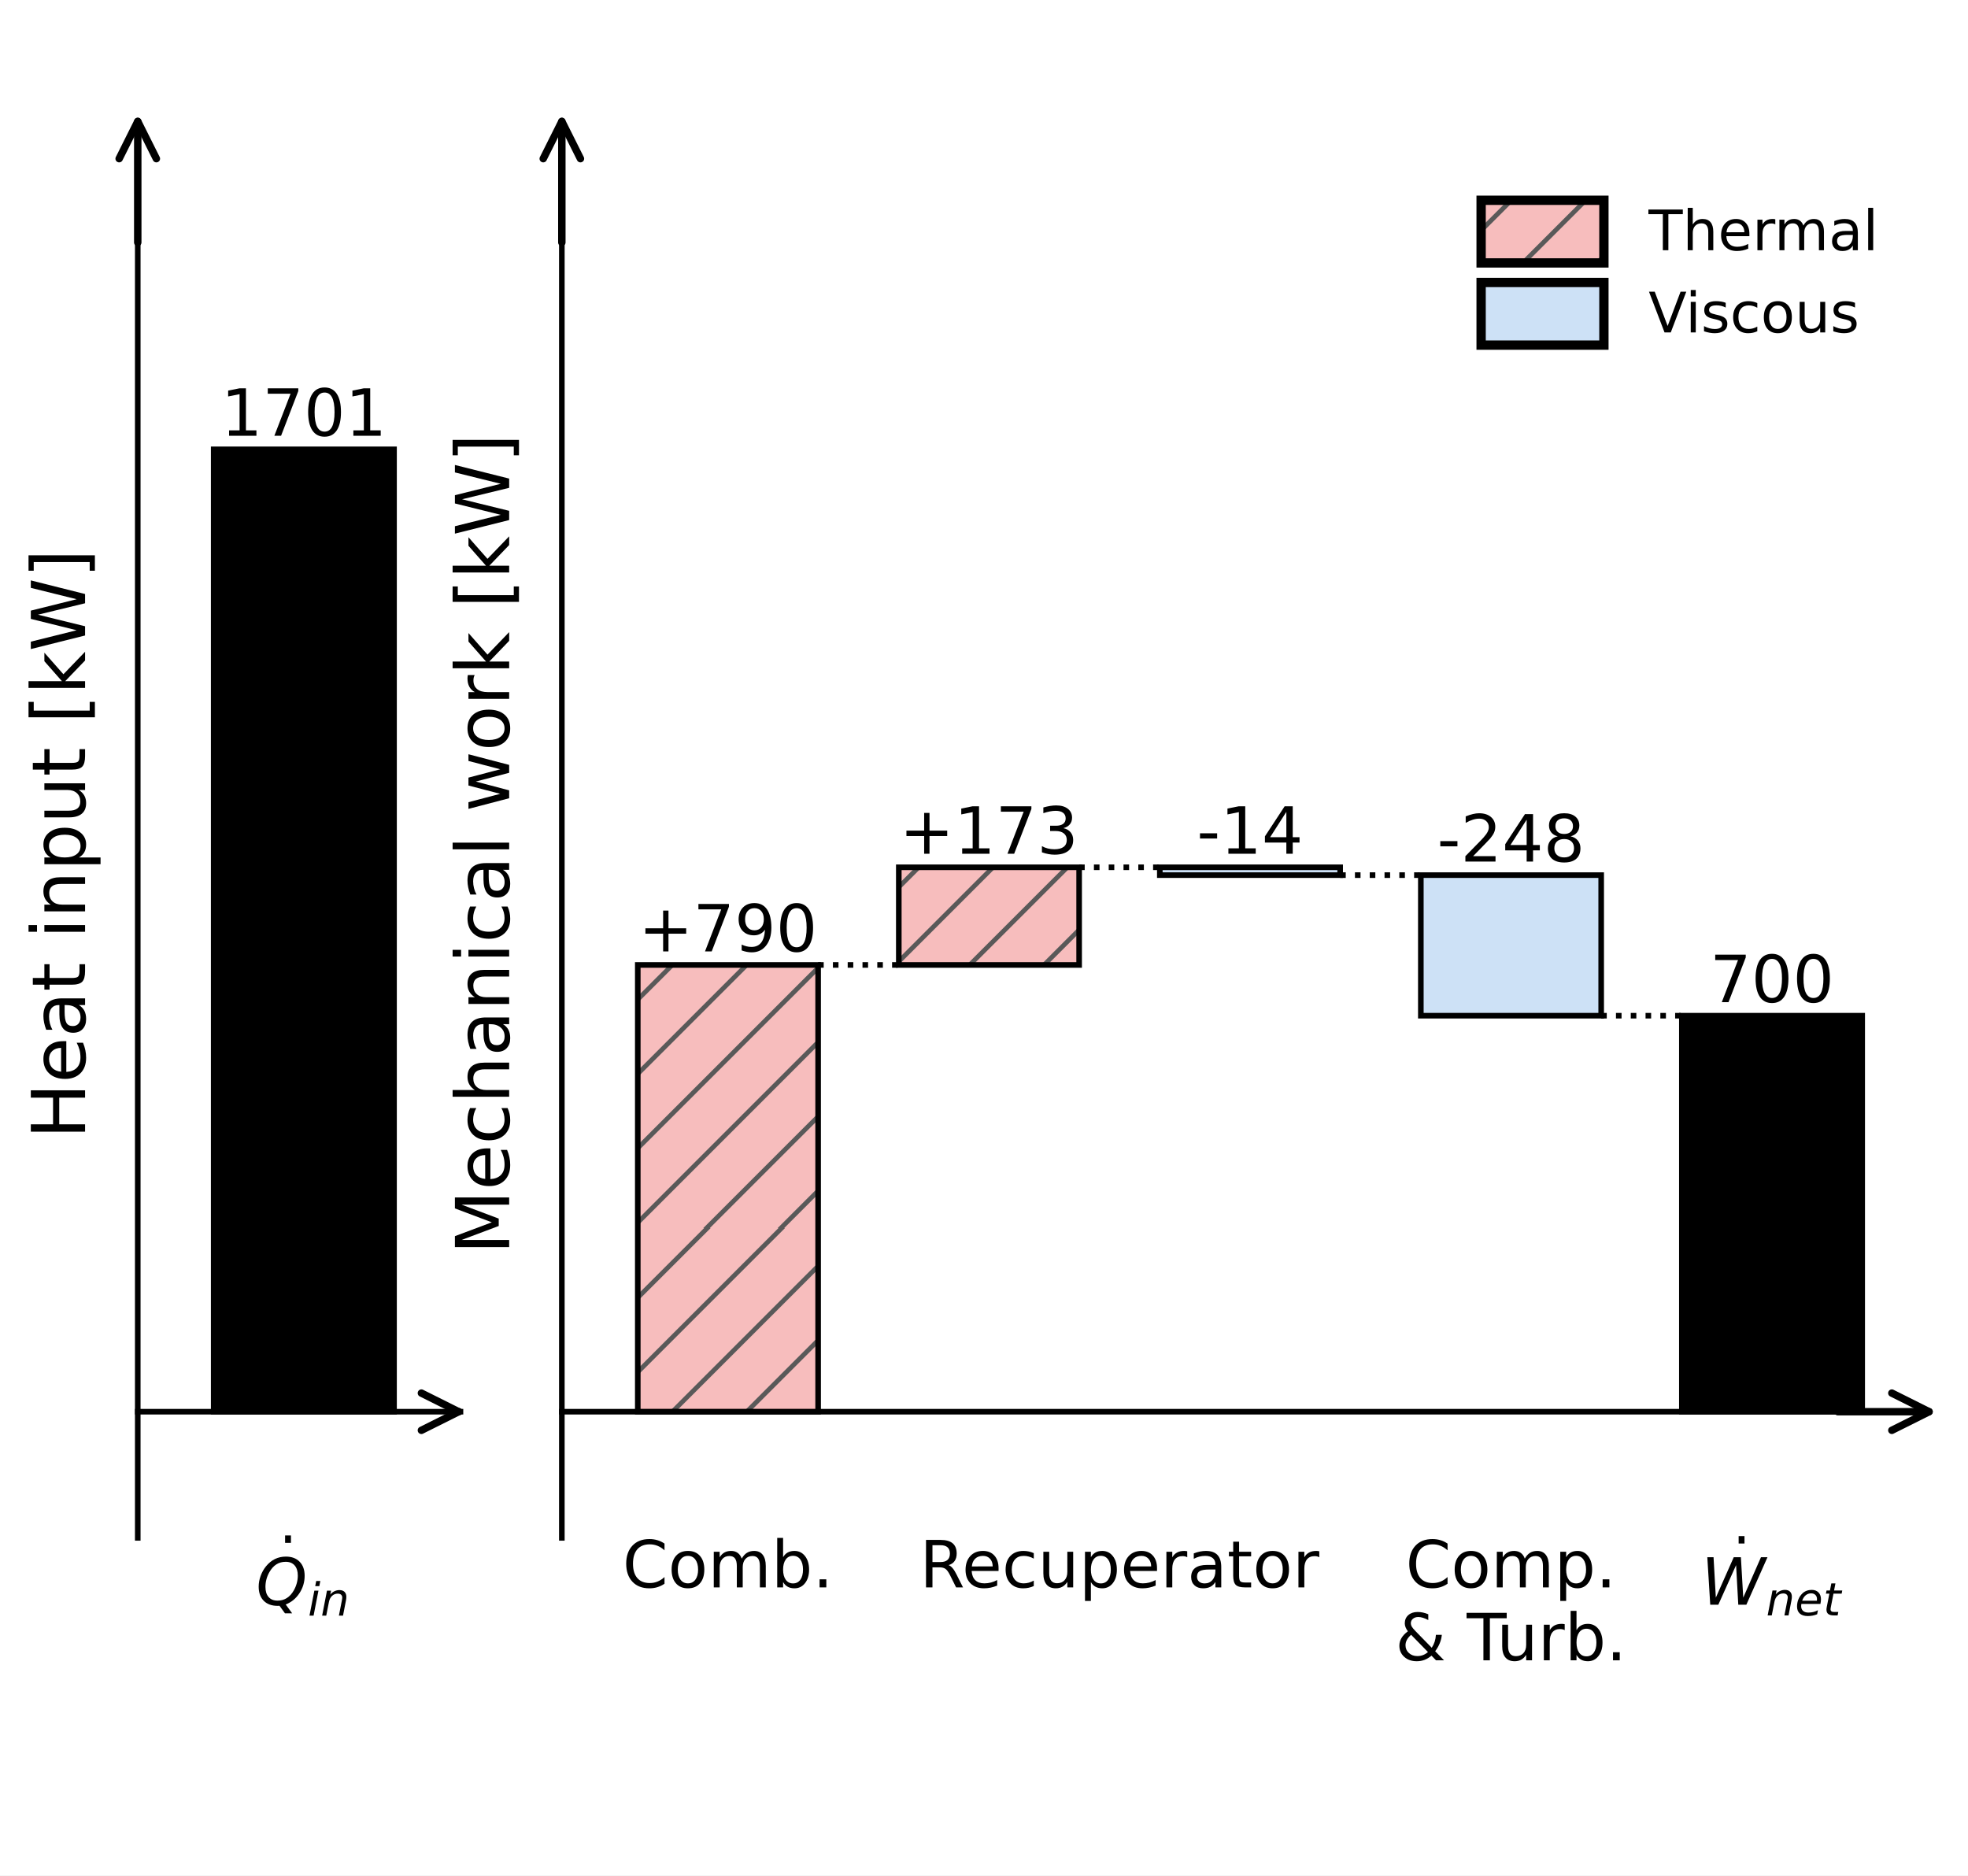
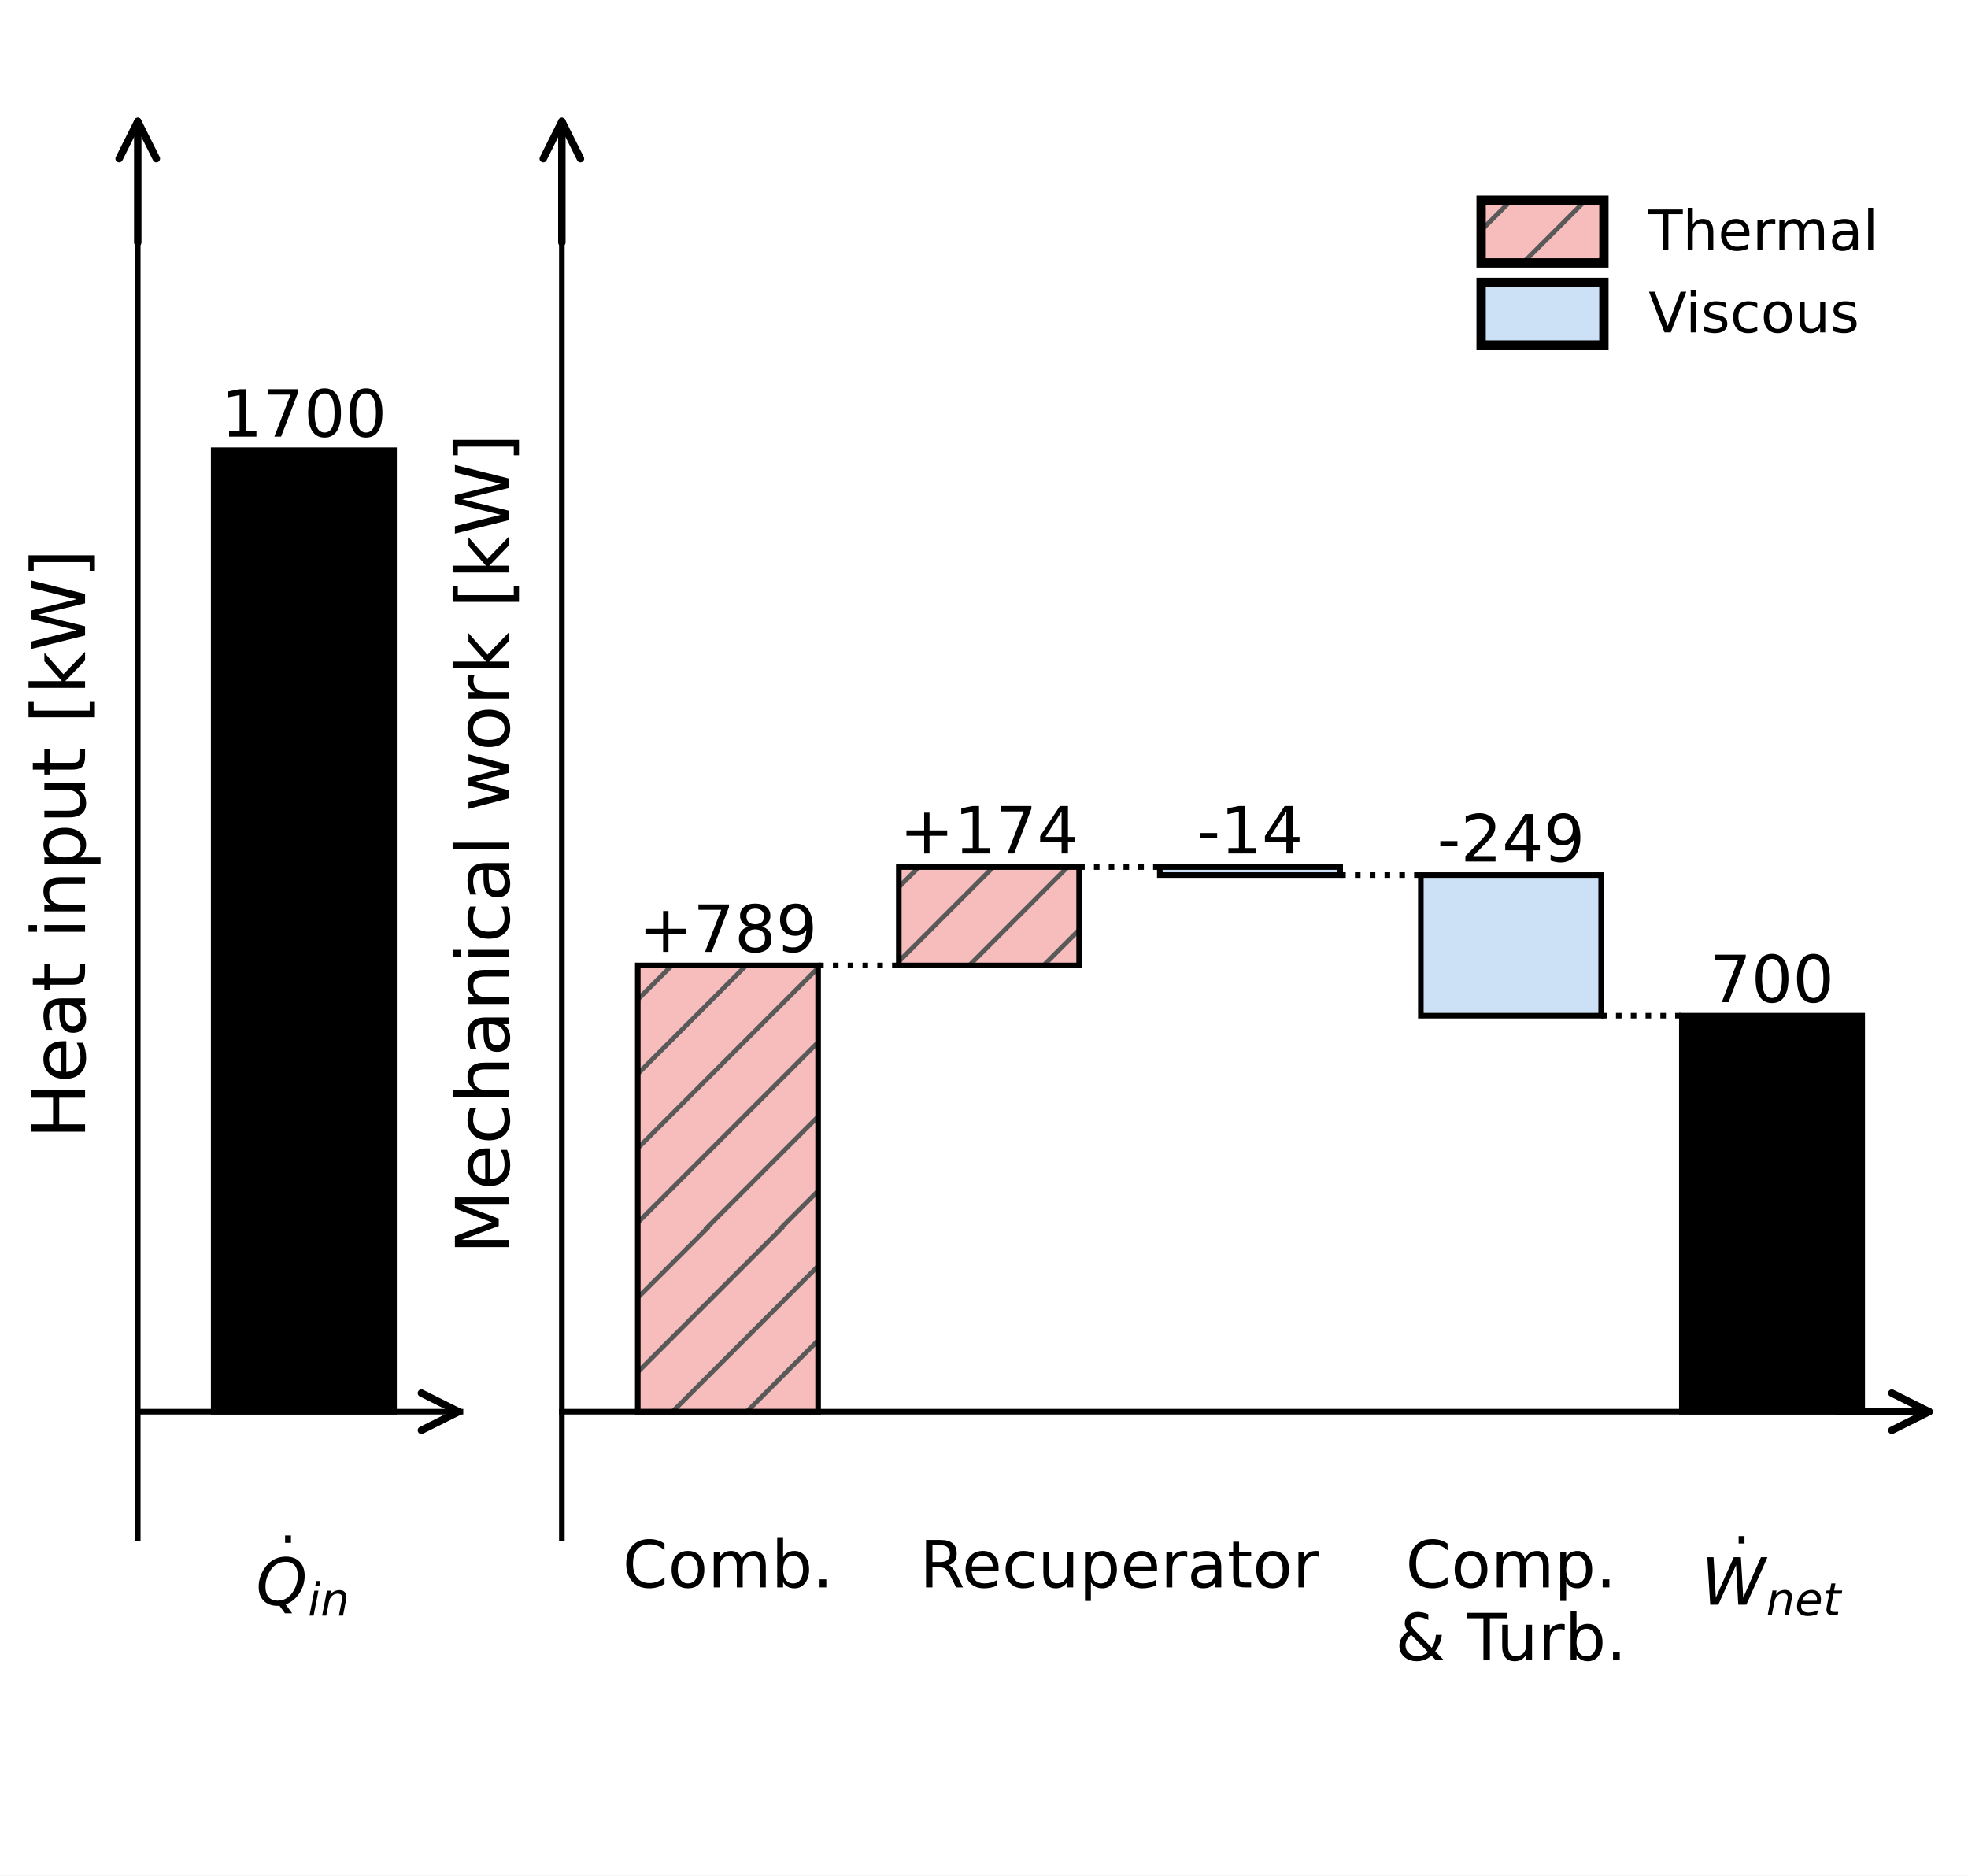
<svg xmlns="http://www.w3.org/2000/svg" xmlns:xlink="http://www.w3.org/1999/xlink" width="211.56pt" height="201.6pt" viewBox="0 0 211.56 201.6" version="1.1">
  <defs>
    <style type="text/css">*{stroke-linejoin: round; stroke-linecap: butt}</style>
  </defs>
  <g id="figure_1">
    <g id="patch_1">
      <path d="M 0 201.6  L 211.56 201.6  L 211.56 0  L 0 0  z " style="fill: #ffffff" />
    </g>
    <g id="axes_1">
      <g id="patch_2">
        <path d="M 14.809 165.312  L 49.501 165.312  L 49.501 16.128  L 14.809 16.128  z " style="fill: #ffffff" />
      </g>
      <g id="matplotlib.axis_1" />
      <g id="matplotlib.axis_2">
        <g id="text_1">
          <g transform="translate(9.14545 122.4325) rotate(-90) scale(0.08 -0.08)">
            <defs>
              <path id="DejaVuSans-48" d="M 628 4666  L 1259 4666  L 1259 2753  L 3553 2753  L 3553 4666  L 4184 4666  L 4184 0  L 3553 0  L 3553 2222  L 1259 2222  L 1259 0  L 628 0  L 628 4666  z " transform="scale(0.015625)" />
              <path id="DejaVuSans-65" d="M 3597 1894  L 3597 1613  L 953 1613  Q 991 1019 1311 708  Q 1631 397 2203 397  Q 2534 397 2845 478  Q 3156 559 3463 722  L 3463 178  Q 3153 47 2828 -22  Q 2503 -91 2169 -91  Q 1331 -91 842 396  Q 353 884 353 1716  Q 353 2575 817 3079  Q 1281 3584 2069 3584  Q 2775 3584 3186 3129  Q 3597 2675 3597 1894  z M 3022 2063  Q 3016 2534 2758 2815  Q 2500 3097 2075 3097  Q 1594 3097 1305 2825  Q 1016 2553 972 2059  L 3022 2063  z " transform="scale(0.015625)" />
              <path id="DejaVuSans-61" d="M 2194 1759  Q 1497 1759 1228 1600  Q 959 1441 959 1056  Q 959 750 1161 570  Q 1363 391 1709 391  Q 2188 391 2477 730  Q 2766 1069 2766 1631  L 2766 1759  L 2194 1759  z M 3341 1997  L 3341 0  L 2766 0  L 2766 531  Q 2569 213 2275 61  Q 1981 -91 1556 -91  Q 1019 -91 701 211  Q 384 513 384 1019  Q 384 1609 779 1909  Q 1175 2209 1959 2209  L 2766 2209  L 2766 2266  Q 2766 2663 2505 2880  Q 2244 3097 1772 3097  Q 1472 3097 1187 3025  Q 903 2953 641 2809  L 641 3341  Q 956 3463 1253 3523  Q 1550 3584 1831 3584  Q 2591 3584 2966 3190  Q 3341 2797 3341 1997  z " transform="scale(0.015625)" />
              <path id="DejaVuSans-74" d="M 1172 4494  L 1172 3500  L 2356 3500  L 2356 3053  L 1172 3053  L 1172 1153  Q 1172 725 1289 603  Q 1406 481 1766 481  L 2356 481  L 2356 0  L 1766 0  Q 1100 0 847 248  Q 594 497 594 1153  L 594 3053  L 172 3053  L 172 3500  L 594 3500  L 594 4494  L 1172 4494  z " transform="scale(0.015625)" />
              <path id="DejaVuSans-20" transform="scale(0.015625)" />
              <path id="DejaVuSans-69" d="M 603 3500  L 1178 3500  L 1178 0  L 603 0  L 603 3500  z M 603 4863  L 1178 4863  L 1178 4134  L 603 4134  L 603 4863  z " transform="scale(0.015625)" />
              <path id="DejaVuSans-6e" d="M 3513 2113  L 3513 0  L 2938 0  L 2938 2094  Q 2938 2591 2744 2837  Q 2550 3084 2163 3084  Q 1697 3084 1428 2787  Q 1159 2491 1159 1978  L 1159 0  L 581 0  L 581 3500  L 1159 3500  L 1159 2956  Q 1366 3272 1645 3428  Q 1925 3584 2291 3584  Q 2894 3584 3203 3211  Q 3513 2838 3513 2113  z " transform="scale(0.015625)" />
              <path id="DejaVuSans-70" d="M 1159 525  L 1159 -1331  L 581 -1331  L 581 3500  L 1159 3500  L 1159 2969  Q 1341 3281 1617 3432  Q 1894 3584 2278 3584  Q 2916 3584 3314 3078  Q 3713 2572 3713 1747  Q 3713 922 3314 415  Q 2916 -91 2278 -91  Q 1894 -91 1617 61  Q 1341 213 1159 525  z M 3116 1747  Q 3116 2381 2855 2742  Q 2594 3103 2138 3103  Q 1681 3103 1420 2742  Q 1159 2381 1159 1747  Q 1159 1113 1420 752  Q 1681 391 2138 391  Q 2594 391 2855 752  Q 3116 1113 3116 1747  z " transform="scale(0.015625)" />
              <path id="DejaVuSans-75" d="M 544 1381  L 544 3500  L 1119 3500  L 1119 1403  Q 1119 906 1312 657  Q 1506 409 1894 409  Q 2359 409 2629 706  Q 2900 1003 2900 1516  L 2900 3500  L 3475 3500  L 3475 0  L 2900 0  L 2900 538  Q 2691 219 2414 64  Q 2138 -91 1772 -91  Q 1169 -91 856 284  Q 544 659 544 1381  z M 1991 3584  L 1991 3584  z " transform="scale(0.015625)" />
              <path id="DejaVuSans-5b" d="M 550 4863  L 1875 4863  L 1875 4416  L 1125 4416  L 1125 -397  L 1875 -397  L 1875 -844  L 550 -844  L 550 4863  z " transform="scale(0.015625)" />
              <path id="DejaVuSans-6b" d="M 581 4863  L 1159 4863  L 1159 1991  L 2875 3500  L 3609 3500  L 1753 1863  L 3688 0  L 2938 0  L 1159 1709  L 1159 0  L 581 0  L 581 4863  z " transform="scale(0.015625)" />
              <path id="DejaVuSans-57" d="M 213 4666  L 850 4666  L 1831 722  L 2809 4666  L 3519 4666  L 4500 722  L 5478 4666  L 6119 4666  L 4947 0  L 4153 0  L 3169 4050  L 2175 0  L 1381 0  L 213 4666  z " transform="scale(0.015625)" />
              <path id="DejaVuSans-5d" d="M 1947 4863  L 1947 -844  L 622 -844  L 622 -397  L 1369 -397  L 1369 4416  L 622 4416  L 622 4863  L 1947 4863  z " transform="scale(0.015625)" />
            </defs>
            <use xlink:href="#DejaVuSans-48" />
            <use xlink:href="#DejaVuSans-65" transform="translate(75.19531 0)" />
            <use xlink:href="#DejaVuSans-61" transform="translate(136.7188 0)" />
            <use xlink:href="#DejaVuSans-74" transform="translate(197.998 0)" />
            <use xlink:href="#DejaVuSans-20" transform="translate(237.207 0)" />
            <use xlink:href="#DejaVuSans-69" transform="translate(268.9941 0)" />
            <use xlink:href="#DejaVuSans-6e" transform="translate(296.7773 0)" />
            <use xlink:href="#DejaVuSans-70" transform="translate(360.1562 0)" />
            <use xlink:href="#DejaVuSans-75" transform="translate(423.6328 0)" />
            <use xlink:href="#DejaVuSans-74" transform="translate(487.0117 0)" />
            <use xlink:href="#DejaVuSans-20" transform="translate(526.2207 0)" />
            <use xlink:href="#DejaVuSans-5b" transform="translate(558.0078 0)" />
            <use xlink:href="#DejaVuSans-6b" transform="translate(597.0215 0)" />
            <use xlink:href="#DejaVuSans-57" transform="translate(654.9316 0)" />
            <use xlink:href="#DejaVuSans-5d" transform="translate(753.8086 0)" />
          </g>
        </g>
      </g>
      <g id="patch_3">
        <path d="M 14.809 165.312  L 14.809 16.128  " style="fill: none; stroke: #000000; stroke-width: 0.6; stroke-linejoin: miter; stroke-linecap: square" />
      </g>
      <g id="patch_4">
        <path d="M 14.809 151.75  L 49.501 151.75  " style="fill: none; stroke: #000000; stroke-width: 0.6; stroke-linejoin: miter; stroke-linecap: square" />
      </g>
      <g id="patch_5">
-         <path d="M 22.972 151.75  L 42.359 151.75  L 42.359 48.301  L 22.972 48.301  z " clip-path="url(#p9ee8ecb51a)" style="stroke: #000000; stroke-width: 0.6; stroke-linejoin: miter" />
+         <path d="M 22.972 151.75  L 42.359 151.75  L 42.359 48.396  L 22.972 48.396  z " clip-path="url(#p054b99bcfb)" style="stroke: #000000; stroke-width: 0.6; stroke-linejoin: miter" />
      </g>
      <g id="patch_6">
        <path d="M 14.809 26.065  Q 14.809 19.113 14.809 13.055  " style="fill: none; stroke: #000000; stroke-width: 0.8; stroke-linecap: round" />
        <path d="M 12.809 17.055  L 14.809 13.055  L 16.809 17.055  " style="fill: none; stroke: #000000; stroke-width: 0.8; stroke-linecap: round" />
      </g>
      <g id="patch_7">
        <path d="M 48.728 151.75  Q 49.461 151.75 49.301 151.75  " style="fill: none; stroke: #000000; stroke-width: 0.8; stroke-linecap: round" />
        <path d="M 45.301 149.75  L 49.301 151.75  L 45.301 153.75  " style="fill: none; stroke: #000000; stroke-width: 0.8; stroke-linecap: round" />
      </g>
      <g id="text_2">
-         <g transform="translate(23.75782 46.84466) scale(0.07 -0.07)">
+         <g transform="translate(23.75782 46.93986) scale(0.07 -0.07)">
          <defs>
            <path id="DejaVuSans-31" d="M 794 531  L 1825 531  L 1825 4091  L 703 3866  L 703 4441  L 1819 4666  L 2450 4666  L 2450 531  L 3481 531  L 3481 0  L 794 0  L 794 531  z " transform="scale(0.015625)" />
            <path id="DejaVuSans-37" d="M 525 4666  L 3525 4666  L 3525 4397  L 1831 0  L 1172 0  L 2766 4134  L 525 4134  L 525 4666  z " transform="scale(0.015625)" />
            <path id="DejaVuSans-30" d="M 2034 4250  Q 1547 4250 1301 3770  Q 1056 3291 1056 2328  Q 1056 1369 1301 889  Q 1547 409 2034 409  Q 2525 409 2770 889  Q 3016 1369 3016 2328  Q 3016 3291 2770 3770  Q 2525 4250 2034 4250  z M 2034 4750  Q 2819 4750 3233 4129  Q 3647 3509 3647 2328  Q 3647 1150 3233 529  Q 2819 -91 2034 -91  Q 1250 -91 836 529  Q 422 1150 422 2328  Q 422 3509 836 4129  Q 1250 4750 2034 4750  z " transform="scale(0.015625)" />
          </defs>
          <use xlink:href="#DejaVuSans-31" />
          <use xlink:href="#DejaVuSans-37" transform="translate(63.62305 0)" />
          <use xlink:href="#DejaVuSans-30" transform="translate(127.2461 0)" />
-           <use xlink:href="#DejaVuSans-31" transform="translate(190.8691 0)" />
+           <use xlink:href="#DejaVuSans-30" transform="translate(190.8691 0)" />
        </g>
      </g>
      <g id="text_3">
        <g transform="translate(27.52032 172.5406) scale(0.07 -0.07)">
          <defs>
            <path id="DejaVuSans-307" d="M -1894 4863  L -1319 4863  L -1319 4134  L -1894 4134  L -1894 4863  z M -1600 3584  L -1600 3584  z " transform="scale(0.015625)" />
            <path id="DejaVuSans-Oblique-51" d="M 2309 -84  Q 2275 -88 2237 -89  Q 2200 -91 2125 -91  Q 1250 -91 756 411  Q 263 913 263 1797  Q 263 2319 452 2844  Q 641 3369 978 3788  Q 1369 4269 1858 4509  Q 2347 4750 2938 4750  Q 3794 4750 4287 4245  Q 4781 3741 4781 2869  Q 4781 1928 4265 1147  Q 3750 366 2919 44  L 3553 -825  L 2847 -825  L 2309 -84  z M 2919 4238  Q 2400 4238 2003 3986  Q 1606 3734 1313 3219  Q 1125 2891 1026 2522  Q 928 2153 928 1778  Q 928 1128 1239 775  Q 1550 422 2119 422  Q 2631 422 3032 676  Q 3434 931 3719 1434  Q 3909 1772 4009 2142  Q 4109 2513 4109 2881  Q 4109 3528 3796 3883  Q 3484 4238 2919 4238  z " transform="scale(0.015625)" />
            <path id="DejaVuSans-Oblique-69" d="M 1172 4863  L 1747 4863  L 1606 4134  L 1031 4134  L 1172 4863  z M 909 3500  L 1484 3500  L 800 0  L 225 0  L 909 3500  z " transform="scale(0.015625)" />
            <path id="DejaVuSans-Oblique-6e" d="M 3566 2113  L 3156 0  L 2578 0  L 2988 2091  Q 3016 2238 3031 2350  Q 3047 2463 3047 2528  Q 3047 2791 2881 2937  Q 2716 3084 2419 3084  Q 1956 3084 1622 2776  Q 1288 2469 1184 1941  L 800 0  L 225 0  L 903 3500  L 1478 3500  L 1363 2950  Q 1603 3253 1940 3418  Q 2278 3584 2650 3584  Q 3113 3584 3367 3334  Q 3622 3084 3622 2631  Q 3622 2519 3608 2391  Q 3594 2263 3566 2113  z " transform="scale(0.015625)" />
          </defs>
          <use xlink:href="#DejaVuSans-307" transform="translate(74.27148 31.01562)" />
          <use xlink:href="#DejaVuSans-Oblique-51" transform="translate(0 0.296875)" />
          <use xlink:href="#DejaVuSans-Oblique-69" transform="translate(79.66797 -16.10938) scale(0.7)" />
          <use xlink:href="#DejaVuSans-Oblique-6e" transform="translate(99.11621 -16.10938) scale(0.7)" />
        </g>
      </g>
    </g>
    <g id="axes_2">
      <g id="patch_8">
        <path d="M 60.398 165.312  L 207.329 165.312  L 207.329 16.128  L 60.398 16.128  z " style="fill: #ffffff" />
      </g>
      <g id="matplotlib.axis_3" />
      <g id="matplotlib.axis_4">
        <g id="text_4">
          <g transform="translate(54.73468 134.8406) rotate(-90) scale(0.08 -0.08)">
            <defs>
              <path id="DejaVuSans-4d" d="M 628 4666  L 1569 4666  L 2759 1491  L 3956 4666  L 4897 4666  L 4897 0  L 4281 0  L 4281 4097  L 3078 897  L 2444 897  L 1241 4097  L 1241 0  L 628 0  L 628 4666  z " transform="scale(0.015625)" />
              <path id="DejaVuSans-63" d="M 3122 3366  L 3122 2828  Q 2878 2963 2633 3030  Q 2388 3097 2138 3097  Q 1578 3097 1268 2742  Q 959 2388 959 1747  Q 959 1106 1268 751  Q 1578 397 2138 397  Q 2388 397 2633 464  Q 2878 531 3122 666  L 3122 134  Q 2881 22 2623 -34  Q 2366 -91 2075 -91  Q 1284 -91 818 406  Q 353 903 353 1747  Q 353 2603 823 3093  Q 1294 3584 2113 3584  Q 2378 3584 2631 3529  Q 2884 3475 3122 3366  z " transform="scale(0.015625)" />
              <path id="DejaVuSans-68" d="M 3513 2113  L 3513 0  L 2938 0  L 2938 2094  Q 2938 2591 2744 2837  Q 2550 3084 2163 3084  Q 1697 3084 1428 2787  Q 1159 2491 1159 1978  L 1159 0  L 581 0  L 581 4863  L 1159 4863  L 1159 2956  Q 1366 3272 1645 3428  Q 1925 3584 2291 3584  Q 2894 3584 3203 3211  Q 3513 2838 3513 2113  z " transform="scale(0.015625)" />
              <path id="DejaVuSans-6c" d="M 603 4863  L 1178 4863  L 1178 0  L 603 0  L 603 4863  z " transform="scale(0.015625)" />
              <path id="DejaVuSans-77" d="M 269 3500  L 844 3500  L 1563 769  L 2278 3500  L 2956 3500  L 3675 769  L 4391 3500  L 4966 3500  L 4050 0  L 3372 0  L 2619 2869  L 1863 0  L 1184 0  L 269 3500  z " transform="scale(0.015625)" />
              <path id="DejaVuSans-6f" d="M 1959 3097  Q 1497 3097 1228 2736  Q 959 2375 959 1747  Q 959 1119 1226 758  Q 1494 397 1959 397  Q 2419 397 2687 759  Q 2956 1122 2956 1747  Q 2956 2369 2687 2733  Q 2419 3097 1959 3097  z M 1959 3584  Q 2709 3584 3137 3096  Q 3566 2609 3566 1747  Q 3566 888 3137 398  Q 2709 -91 1959 -91  Q 1206 -91 779 398  Q 353 888 353 1747  Q 353 2609 779 3096  Q 1206 3584 1959 3584  z " transform="scale(0.015625)" />
              <path id="DejaVuSans-72" d="M 2631 2963  Q 2534 3019 2420 3045  Q 2306 3072 2169 3072  Q 1681 3072 1420 2755  Q 1159 2438 1159 1844  L 1159 0  L 581 0  L 581 3500  L 1159 3500  L 1159 2956  Q 1341 3275 1631 3429  Q 1922 3584 2338 3584  Q 2397 3584 2469 3576  Q 2541 3569 2628 3553  L 2631 2963  z " transform="scale(0.015625)" />
            </defs>
            <use xlink:href="#DejaVuSans-4d" />
            <use xlink:href="#DejaVuSans-65" transform="translate(86.2793 0)" />
            <use xlink:href="#DejaVuSans-63" transform="translate(147.8027 0)" />
            <use xlink:href="#DejaVuSans-68" transform="translate(202.7832 0)" />
            <use xlink:href="#DejaVuSans-61" transform="translate(266.1621 0)" />
            <use xlink:href="#DejaVuSans-6e" transform="translate(327.4414 0)" />
            <use xlink:href="#DejaVuSans-69" transform="translate(390.8203 0)" />
            <use xlink:href="#DejaVuSans-63" transform="translate(418.6035 0)" />
            <use xlink:href="#DejaVuSans-61" transform="translate(473.584 0)" />
            <use xlink:href="#DejaVuSans-6c" transform="translate(534.8633 0)" />
            <use xlink:href="#DejaVuSans-20" transform="translate(562.6465 0)" />
            <use xlink:href="#DejaVuSans-77" transform="translate(594.4336 0)" />
            <use xlink:href="#DejaVuSans-6f" transform="translate(676.2207 0)" />
            <use xlink:href="#DejaVuSans-72" transform="translate(737.4023 0)" />
            <use xlink:href="#DejaVuSans-6b" transform="translate(778.5156 0)" />
            <use xlink:href="#DejaVuSans-20" transform="translate(836.4258 0)" />
            <use xlink:href="#DejaVuSans-5b" transform="translate(868.2129 0)" />
            <use xlink:href="#DejaVuSans-6b" transform="translate(907.2266 0)" />
            <use xlink:href="#DejaVuSans-57" transform="translate(965.1367 0)" />
            <use xlink:href="#DejaVuSans-5d" transform="translate(1064.014 0)" />
          </g>
        </g>
      </g>
      <g id="patch_9">
        <path d="M 60.398 165.312  L 60.398 16.128  " style="fill: none; stroke: #000000; stroke-width: 0.6; stroke-linejoin: miter; stroke-linecap: square" />
      </g>
      <g id="patch_10">
        <path d="M 60.398 151.75  L 207.329 151.75  " style="fill: none; stroke: #000000; stroke-width: 0.6; stroke-linejoin: miter; stroke-linecap: square" />
      </g>
      <g id="patch_11">
-         <path d="M 68.561 151.75  L 87.948 151.75  L 87.948 103.728  L 68.561 103.728  z " clip-path="url(#p895303553e)" style="fill: url(#hd76875b230); fill-opacity: 0.65; stroke: #000000; stroke-width: 0.6; stroke-linejoin: miter" />
+         <path d="M 68.561 151.75  L 87.948 151.75  L 87.948 103.777  L 68.561 103.777  z " clip-path="url(#p893a75f98d)" style="fill: url(#h10dad20fdd); fill-opacity: 0.65; stroke: #000000; stroke-width: 0.6; stroke-linejoin: miter" />
      </g>
      <g id="patch_12">
-         <path d="M 96.621 103.728  L 116.007 103.728  L 116.007 93.229  L 96.621 93.229  z " clip-path="url(#p895303553e)" style="fill: url(#hd76875b230); fill-opacity: 0.65; stroke: #000000; stroke-width: 0.6; stroke-linejoin: miter" />
+         <path d="M 96.621 103.777  L 116.007 103.777  L 116.007 93.203  L 96.621 93.203  z " clip-path="url(#p893a75f98d)" style="fill: url(#h10dad20fdd); fill-opacity: 0.65; stroke: #000000; stroke-width: 0.6; stroke-linejoin: miter" />
      </g>
      <g id="patch_13">
-         <path d="M 124.68 94.071  L 144.067 94.071  L 144.067 93.229  L 124.68 93.229  z " clip-path="url(#p895303553e)" style="fill: #b2d1f2; fill-opacity: 0.65; stroke: #000000; stroke-width: 0.6; stroke-linejoin: miter" />
+         <path d="M 124.68 94.066  L 144.067 94.066  L 144.067 93.203  L 124.68 93.203  z " clip-path="url(#p893a75f98d)" style="fill: #b2d1f2; fill-opacity: 0.65; stroke: #000000; stroke-width: 0.6; stroke-linejoin: miter" />
      </g>
      <g id="patch_14">
-         <path d="M 152.74 109.181  L 172.127 109.181  L 172.127 94.071  L 152.74 94.071  z " clip-path="url(#p895303553e)" style="fill: #b2d1f2; fill-opacity: 0.65; stroke: #000000; stroke-width: 0.6; stroke-linejoin: miter" />
+         <path d="M 152.74 109.181  L 172.127 109.181  L 172.127 94.066  L 152.74 94.066  z " clip-path="url(#p893a75f98d)" style="fill: #b2d1f2; fill-opacity: 0.65; stroke: #000000; stroke-width: 0.6; stroke-linejoin: miter" />
      </g>
      <g id="patch_15">
-         <path d="M 180.8 151.75  L 200.186 151.75  L 200.186 109.181  L 180.8 109.181  z " clip-path="url(#p895303553e)" style="stroke: #000000; stroke-width: 0.6; stroke-linejoin: miter" />
+         <path d="M 180.8 151.75  L 200.186 151.75  L 200.186 109.181  L 180.8 109.181  z " clip-path="url(#p893a75f98d)" style="stroke: #000000; stroke-width: 0.6; stroke-linejoin: miter" />
      </g>
      <g id="patch_16">
        <path d="M 60.398 26.065  Q 60.398 19.113 60.398 13.055  " style="fill: none; stroke: #000000; stroke-width: 0.8; stroke-linecap: round" />
        <path d="M 58.398 17.055  L 60.398 13.055  L 62.398 17.055  " style="fill: none; stroke: #000000; stroke-width: 0.8; stroke-linecap: round" />
      </g>
      <g id="patch_17">
        <path d="M 197.572 151.75  Q 202.92 151.75 207.374 151.75  " style="fill: none; stroke: #000000; stroke-width: 0.8; stroke-linecap: round" />
        <path d="M 203.374 149.75  L 207.374 151.75  L 203.374 153.75  " style="fill: none; stroke: #000000; stroke-width: 0.8; stroke-linecap: round" />
      </g>
      <g id="line2d_1">
-         <path d="M 87.948 103.728  L 96.621 103.728  " clip-path="url(#p895303553e)" style="fill: none; stroke-dasharray: 0.6,0.99; stroke-dashoffset: 0; stroke: #000000; stroke-width: 0.6" />
+         <path d="M 87.948 103.777  L 96.621 103.777  " clip-path="url(#p893a75f98d)" style="fill: none; stroke-dasharray: 0.6,0.99; stroke-dashoffset: 0; stroke: #000000; stroke-width: 0.6" />
      </g>
      <g id="line2d_2">
-         <path d="M 116.007 93.229  L 124.68 93.229  " clip-path="url(#p895303553e)" style="fill: none; stroke-dasharray: 0.6,0.99; stroke-dashoffset: 0; stroke: #000000; stroke-width: 0.6" />
+         <path d="M 116.007 93.203  L 124.68 93.203  " clip-path="url(#p893a75f98d)" style="fill: none; stroke-dasharray: 0.6,0.99; stroke-dashoffset: 0; stroke: #000000; stroke-width: 0.6" />
      </g>
      <g id="line2d_3">
-         <path d="M 144.067 94.071  L 152.74 94.071  " clip-path="url(#p895303553e)" style="fill: none; stroke-dasharray: 0.6,0.99; stroke-dashoffset: 0; stroke: #000000; stroke-width: 0.6" />
+         <path d="M 144.067 94.066  L 152.74 94.066  " clip-path="url(#p893a75f98d)" style="fill: none; stroke-dasharray: 0.6,0.99; stroke-dashoffset: 0; stroke: #000000; stroke-width: 0.6" />
      </g>
      <g id="line2d_4">
-         <path d="M 172.127 109.181  L 180.8 109.181  " clip-path="url(#p895303553e)" style="fill: none; stroke-dasharray: 0.6,0.99; stroke-dashoffset: 0; stroke: #000000; stroke-width: 0.6" />
+         <path d="M 172.127 109.181  L 180.8 109.181  " clip-path="url(#p893a75f98d)" style="fill: none; stroke-dasharray: 0.6,0.99; stroke-dashoffset: 0; stroke: #000000; stroke-width: 0.6" />
      </g>
      <g id="text_5">
-         <g transform="translate(68.64104 102.2715) scale(0.07 -0.07)">
+         <g transform="translate(68.64104 102.3208) scale(0.07 -0.07)">
          <defs>
            <path id="DejaVuSans-2b" d="M 2944 4013  L 2944 2272  L 4684 2272  L 4684 1741  L 2944 1741  L 2944 0  L 2419 0  L 2419 1741  L 678 1741  L 678 2272  L 2419 2272  L 2419 4013  L 2944 4013  z " transform="scale(0.015625)" />
+             <path id="DejaVuSans-38" d="M 2034 2216  Q 1584 2216 1326 1975  Q 1069 1734 1069 1313  Q 1069 891 1326 650  Q 1584 409 2034 409  Q 2484 409 2743 651  Q 3003 894 3003 1313  Q 3003 1734 2745 1975  Q 2488 2216 2034 2216  z M 1403 2484  Q 997 2584 770 2862  Q 544 3141 544 3541  Q 544 4100 942 4425  Q 1341 4750 2034 4750  Q 2731 4750 3128 4425  Q 3525 4100 3525 3541  Q 3525 3141 3298 2862  Q 3072 2584 2669 2484  Q 3125 2378 3379 2068  Q 3634 1759 3634 1313  Q 3634 634 3220 271  Q 2806 -91 2034 -91  Q 1263 -91 848 271  Q 434 634 434 1313  Q 434 1759 690 2068  Q 947 2378 1403 2484  z M 1172 3481  Q 1172 3119 1398 2916  Q 1625 2713 2034 2713  Q 2441 2713 2670 2916  Q 2900 3119 2900 3481  Q 2900 3844 2670 4047  Q 2441 4250 2034 4250  Q 1625 4250 1398 4047  Q 1172 3844 1172 3481  z " transform="scale(0.015625)" />
            <path id="DejaVuSans-39" d="M 703 97  L 703 672  Q 941 559 1184 500  Q 1428 441 1663 441  Q 2288 441 2617 861  Q 2947 1281 2994 2138  Q 2813 1869 2534 1725  Q 2256 1581 1919 1581  Q 1219 1581 811 2004  Q 403 2428 403 3163  Q 403 3881 828 4315  Q 1253 4750 1959 4750  Q 2769 4750 3195 4129  Q 3622 3509 3622 2328  Q 3622 1225 3098 567  Q 2575 -91 1691 -91  Q 1453 -91 1209 -44  Q 966 3 703 97  z M 1959 2075  Q 2384 2075 2632 2365  Q 2881 2656 2881 3163  Q 2881 3666 2632 3958  Q 2384 4250 1959 4250  Q 1534 4250 1286 3958  Q 1038 3666 1038 3163  Q 1038 2656 1286 2365  Q 1534 2075 1959 2075  z " transform="scale(0.015625)" />
          </defs>
          <use xlink:href="#DejaVuSans-2b" />
          <use xlink:href="#DejaVuSans-37" transform="translate(83.78906 0)" />
-           <use xlink:href="#DejaVuSans-39" transform="translate(147.4121 0)" />
-           <use xlink:href="#DejaVuSans-30" transform="translate(211.0352 0)" />
+           <use xlink:href="#DejaVuSans-38" transform="translate(147.4121 0)" />
+           <use xlink:href="#DejaVuSans-39" transform="translate(211.0352 0)" />
        </g>
      </g>
      <g id="text_6">
-         <g transform="translate(96.70065 91.77295) scale(0.07 -0.07)">
-           <defs>
-             <path id="DejaVuSans-33" d="M 2597 2516  Q 3050 2419 3304 2112  Q 3559 1806 3559 1356  Q 3559 666 3084 287  Q 2609 -91 1734 -91  Q 1441 -91 1130 -33  Q 819 25 488 141  L 488 750  Q 750 597 1062 519  Q 1375 441 1716 441  Q 2309 441 2620 675  Q 2931 909 2931 1356  Q 2931 1769 2642 2001  Q 2353 2234 1838 2234  L 1294 2234  L 1294 2753  L 1863 2753  Q 2328 2753 2575 2939  Q 2822 3125 2822 3475  Q 2822 3834 2567 4026  Q 2313 4219 1838 4219  Q 1578 4219 1281 4162  Q 984 4106 628 3988  L 628 4550  Q 988 4650 1302 4700  Q 1616 4750 1894 4750  Q 2613 4750 3031 4423  Q 3450 4097 3450 3541  Q 3450 3153 3228 2886  Q 3006 2619 2597 2516  z " transform="scale(0.015625)" />
+         <g transform="translate(96.70065 91.74609) scale(0.07 -0.07)">
+           <defs>
+             <path id="DejaVuSans-34" d="M 2419 4116  L 825 1625  L 2419 1625  L 2419 4116  z M 2253 4666  L 3047 4666  L 3047 1625  L 3713 1625  L 3713 1100  L 3047 1100  L 3047 0  L 2419 0  L 2419 1100  L 313 1100  L 313 1709  L 2253 4666  z " transform="scale(0.015625)" />
          </defs>
          <use xlink:href="#DejaVuSans-2b" />
          <use xlink:href="#DejaVuSans-31" transform="translate(83.78906 0)" />
          <use xlink:href="#DejaVuSans-37" transform="translate(147.4121 0)" />
-           <use xlink:href="#DejaVuSans-33" transform="translate(211.0352 0)" />
+           <use xlink:href="#DejaVuSans-34" transform="translate(211.0352 0)" />
        </g>
      </g>
      <g id="text_7">
-         <g transform="translate(128.6573 91.77295) scale(0.07 -0.07)">
+         <g transform="translate(128.6573 91.74609) scale(0.07 -0.07)">
          <defs>
            <path id="DejaVuSans-2d" d="M 313 2009  L 1997 2009  L 1997 1497  L 313 1497  L 313 2009  z " transform="scale(0.015625)" />
-             <path id="DejaVuSans-34" d="M 2419 4116  L 825 1625  L 2419 1625  L 2419 4116  z M 2253 4666  L 3047 4666  L 3047 1625  L 3713 1625  L 3713 1100  L 3047 1100  L 3047 0  L 2419 0  L 2419 1100  L 313 1100  L 313 1709  L 2253 4666  z " transform="scale(0.015625)" />
          </defs>
          <use xlink:href="#DejaVuSans-2d" />
          <use xlink:href="#DejaVuSans-31" transform="translate(36.08398 0)" />
          <use xlink:href="#DejaVuSans-34" transform="translate(99.70703 0)" />
        </g>
      </g>
      <g id="text_8">
-         <g transform="translate(154.49 92.6141) scale(0.07 -0.07)">
+         <g transform="translate(154.49 92.60906) scale(0.07 -0.07)">
          <defs>
            <path id="DejaVuSans-32" d="M 1228 531  L 3431 531  L 3431 0  L 469 0  L 469 531  Q 828 903 1448 1529  Q 2069 2156 2228 2338  Q 2531 2678 2651 2914  Q 2772 3150 2772 3378  Q 2772 3750 2511 3984  Q 2250 4219 1831 4219  Q 1534 4219 1204 4116  Q 875 4013 500 3803  L 500 4441  Q 881 4594 1212 4672  Q 1544 4750 1819 4750  Q 2544 4750 2975 4387  Q 3406 4025 3406 3419  Q 3406 3131 3298 2873  Q 3191 2616 2906 2266  Q 2828 2175 2409 1742  Q 1991 1309 1228 531  z " transform="scale(0.015625)" />
-             <path id="DejaVuSans-38" d="M 2034 2216  Q 1584 2216 1326 1975  Q 1069 1734 1069 1313  Q 1069 891 1326 650  Q 1584 409 2034 409  Q 2484 409 2743 651  Q 3003 894 3003 1313  Q 3003 1734 2745 1975  Q 2488 2216 2034 2216  z M 1403 2484  Q 997 2584 770 2862  Q 544 3141 544 3541  Q 544 4100 942 4425  Q 1341 4750 2034 4750  Q 2731 4750 3128 4425  Q 3525 4100 3525 3541  Q 3525 3141 3298 2862  Q 3072 2584 2669 2484  Q 3125 2378 3379 2068  Q 3634 1759 3634 1313  Q 3634 634 3220 271  Q 2806 -91 2034 -91  Q 1263 -91 848 271  Q 434 634 434 1313  Q 434 1759 690 2068  Q 947 2378 1403 2484  z M 1172 3481  Q 1172 3119 1398 2916  Q 1625 2713 2034 2713  Q 2441 2713 2670 2916  Q 2900 3119 2900 3481  Q 2900 3844 2670 4047  Q 2441 4250 2034 4250  Q 1625 4250 1398 4047  Q 1172 3844 1172 3481  z " transform="scale(0.015625)" />
          </defs>
          <use xlink:href="#DejaVuSans-2d" />
          <use xlink:href="#DejaVuSans-32" transform="translate(36.08398 0)" />
          <use xlink:href="#DejaVuSans-34" transform="translate(99.70703 0)" />
-           <use xlink:href="#DejaVuSans-38" transform="translate(163.3301 0)" />
+           <use xlink:href="#DejaVuSans-39" transform="translate(163.3301 0)" />
        </g>
      </g>
      <g id="text_9">
        <g transform="translate(183.8124 107.7246) scale(0.07 -0.07)">
          <use xlink:href="#DejaVuSans-37" />
          <use xlink:href="#DejaVuSans-30" transform="translate(63.62305 0)" />
          <use xlink:href="#DejaVuSans-30" transform="translate(127.2461 0)" />
        </g>
      </g>
      <g id="text_10">
        <g transform="translate(66.92549 170.6353) scale(0.07 -0.07)">
          <defs>
            <path id="DejaVuSans-43" d="M 4122 4306  L 4122 3641  Q 3803 3938 3442 4084  Q 3081 4231 2675 4231  Q 1875 4231 1450 3742  Q 1025 3253 1025 2328  Q 1025 1406 1450 917  Q 1875 428 2675 428  Q 3081 428 3442 575  Q 3803 722 4122 1019  L 4122 359  Q 3791 134 3420 21  Q 3050 -91 2638 -91  Q 1578 -91 968 557  Q 359 1206 359 2328  Q 359 3453 968 4101  Q 1578 4750 2638 4750  Q 3056 4750 3426 4639  Q 3797 4528 4122 4306  z " transform="scale(0.015625)" />
            <path id="DejaVuSans-6d" d="M 3328 2828  Q 3544 3216 3844 3400  Q 4144 3584 4550 3584  Q 5097 3584 5394 3201  Q 5691 2819 5691 2113  L 5691 0  L 5113 0  L 5113 2094  Q 5113 2597 4934 2840  Q 4756 3084 4391 3084  Q 3944 3084 3684 2787  Q 3425 2491 3425 1978  L 3425 0  L 2847 0  L 2847 2094  Q 2847 2600 2669 2842  Q 2491 3084 2119 3084  Q 1678 3084 1418 2786  Q 1159 2488 1159 1978  L 1159 0  L 581 0  L 581 3500  L 1159 3500  L 1159 2956  Q 1356 3278 1631 3431  Q 1906 3584 2284 3584  Q 2666 3584 2933 3390  Q 3200 3197 3328 2828  z " transform="scale(0.015625)" />
            <path id="DejaVuSans-62" d="M 3116 1747  Q 3116 2381 2855 2742  Q 2594 3103 2138 3103  Q 1681 3103 1420 2742  Q 1159 2381 1159 1747  Q 1159 1113 1420 752  Q 1681 391 2138 391  Q 2594 391 2855 752  Q 3116 1113 3116 1747  z M 1159 2969  Q 1341 3281 1617 3432  Q 1894 3584 2278 3584  Q 2916 3584 3314 3078  Q 3713 2572 3713 1747  Q 3713 922 3314 415  Q 2916 -91 2278 -91  Q 1894 -91 1617 61  Q 1341 213 1159 525  L 1159 0  L 581 0  L 581 4863  L 1159 4863  L 1159 2969  z " transform="scale(0.015625)" />
            <path id="DejaVuSans-2e" d="M 684 794  L 1344 794  L 1344 0  L 684 0  L 684 794  z " transform="scale(0.015625)" />
          </defs>
          <use xlink:href="#DejaVuSans-43" />
          <use xlink:href="#DejaVuSans-6f" transform="translate(69.82422 0)" />
          <use xlink:href="#DejaVuSans-6d" transform="translate(131.0059 0)" />
          <use xlink:href="#DejaVuSans-62" transform="translate(228.418 0)" />
          <use xlink:href="#DejaVuSans-2e" transform="translate(291.8945 0)" />
        </g>
      </g>
      <g id="text_11">
        <g transform="translate(98.86164 170.6353) scale(0.07 -0.07)">
          <defs>
            <path id="DejaVuSans-52" d="M 2841 2188  Q 3044 2119 3236 1894  Q 3428 1669 3622 1275  L 4263 0  L 3584 0  L 2988 1197  Q 2756 1666 2539 1819  Q 2322 1972 1947 1972  L 1259 1972  L 1259 0  L 628 0  L 628 4666  L 2053 4666  Q 2853 4666 3247 4331  Q 3641 3997 3641 3322  Q 3641 2881 3436 2590  Q 3231 2300 2841 2188  z M 1259 4147  L 1259 2491  L 2053 2491  Q 2509 2491 2742 2702  Q 2975 2913 2975 3322  Q 2975 3731 2742 3939  Q 2509 4147 2053 4147  L 1259 4147  z " transform="scale(0.015625)" />
          </defs>
          <use xlink:href="#DejaVuSans-52" />
          <use xlink:href="#DejaVuSans-65" transform="translate(64.98242 0)" />
          <use xlink:href="#DejaVuSans-63" transform="translate(126.5059 0)" />
          <use xlink:href="#DejaVuSans-75" transform="translate(181.4863 0)" />
          <use xlink:href="#DejaVuSans-70" transform="translate(244.8652 0)" />
          <use xlink:href="#DejaVuSans-65" transform="translate(308.3418 0)" />
          <use xlink:href="#DejaVuSans-72" transform="translate(369.8652 0)" />
          <use xlink:href="#DejaVuSans-61" transform="translate(410.9785 0)" />
          <use xlink:href="#DejaVuSans-74" transform="translate(472.2578 0)" />
          <use xlink:href="#DejaVuSans-6f" transform="translate(511.4668 0)" />
          <use xlink:href="#DejaVuSans-72" transform="translate(572.6484 0)" />
        </g>
      </g>
      <g id="text_12">
        <g transform="translate(151.1043 170.6353) scale(0.07 -0.07)">
          <use xlink:href="#DejaVuSans-43" />
          <use xlink:href="#DejaVuSans-6f" transform="translate(69.82422 0)" />
          <use xlink:href="#DejaVuSans-6d" transform="translate(131.0059 0)" />
          <use xlink:href="#DejaVuSans-70" transform="translate(228.418 0)" />
          <use xlink:href="#DejaVuSans-2e" transform="translate(291.8945 0)" />
        </g>
        <g transform="translate(149.992 178.4738) scale(0.07 -0.07)">
          <defs>
            <path id="DejaVuSans-26" d="M 1556 2509  Q 1272 2256 1139 2004  Q 1006 1753 1006 1478  Q 1006 1022 1337 719  Q 1669 416 2169 416  Q 2466 416 2725 514  Q 2984 613 3213 813  L 1556 2509  z M 1997 2859  L 3584 1234  Q 3769 1513 3872 1830  Q 3975 2147 3994 2503  L 4575 2503  Q 4538 2091 4375 1687  Q 4213 1284 3922 891  L 4794 0  L 4006 0  L 3559 459  Q 3234 181 2878 45  Q 2522 -91 2113 -91  Q 1359 -91 881 339  Q 403 769 403 1441  Q 403 1841 612 2192  Q 822 2544 1241 2853  Q 1091 3050 1012 3245  Q 934 3441 934 3628  Q 934 4134 1281 4442  Q 1628 4750 2203 4750  Q 2463 4750 2720 4694  Q 2978 4638 3244 4525  L 3244 3956  Q 2972 4103 2725 4179  Q 2478 4256 2266 4256  Q 1938 4256 1733 4082  Q 1528 3909 1528 3634  Q 1528 3475 1620 3314  Q 1713 3153 1997 2859  z " transform="scale(0.015625)" />
            <path id="DejaVuSans-54" d="M -19 4666  L 3928 4666  L 3928 4134  L 2272 4134  L 2272 0  L 1638 0  L 1638 4134  L -19 4134  L -19 4666  z " transform="scale(0.015625)" />
          </defs>
          <use xlink:href="#DejaVuSans-26" />
          <use xlink:href="#DejaVuSans-20" transform="translate(77.97852 0)" />
          <use xlink:href="#DejaVuSans-54" transform="translate(109.7656 0)" />
          <use xlink:href="#DejaVuSans-75" transform="translate(155.7246 0)" />
          <use xlink:href="#DejaVuSans-72" transform="translate(219.1035 0)" />
          <use xlink:href="#DejaVuSans-62" transform="translate(260.2168 0)" />
          <use xlink:href="#DejaVuSans-2e" transform="translate(323.6934 0)" />
        </g>
      </g>
      <g id="text_13">
        <g transform="translate(182.863 172.5406) scale(0.07 -0.07)">
          <defs>
            <path id="DejaVuSans-Oblique-57" d="M 616 4666  L 1228 4666  L 1453 697  L 3213 4666  L 3916 4666  L 4147 697  L 5888 4666  L 6528 4666  L 4453 0  L 3659 0  L 3444 3891  L 1697 0  L 903 0  L 616 4666  z " transform="scale(0.015625)" />
            <path id="DejaVuSans-Oblique-65" d="M 3078 2063  Q 3088 2113 3092 2166  Q 3097 2219 3097 2272  Q 3097 2653 2873 2875  Q 2650 3097 2266 3097  Q 1838 3097 1509 2826  Q 1181 2556 1013 2059  L 3078 2063  z M 3578 1613  L 903 1613  Q 884 1494 878 1425  Q 872 1356 872 1306  Q 872 872 1139 634  Q 1406 397 1894 397  Q 2269 397 2603 481  Q 2938 566 3225 728  L 3116 159  Q 2806 34 2476 -28  Q 2147 -91 1806 -91  Q 1078 -91 686 257  Q 294 606 294 1247  Q 294 1794 489 2264  Q 684 2734 1063 3103  Q 1306 3334 1642 3459  Q 1978 3584 2356 3584  Q 2950 3584 3301 3228  Q 3653 2872 3653 2272  Q 3653 2128 3634 1964  Q 3616 1800 3578 1613  z " transform="scale(0.015625)" />
            <path id="DejaVuSans-Oblique-74" d="M 2706 3500  L 2619 3053  L 1472 3053  L 1100 1153  Q 1081 1047 1072 975  Q 1063 903 1063 863  Q 1063 663 1183 572  Q 1303 481 1569 481  L 2150 481  L 2053 0  L 1503 0  Q 991 0 739 200  Q 488 400 488 806  Q 488 878 497 964  Q 506 1050 525 1153  L 897 3053  L 409 3053  L 500 3500  L 978 3500  L 1172 4494  L 1747 4494  L 1556 3500  L 2706 3500  z " transform="scale(0.015625)" />
          </defs>
          <use xlink:href="#DejaVuSans-307" transform="translate(87.31299 30.01562)" />
          <use xlink:href="#DejaVuSans-Oblique-57" transform="translate(0 0.609375)" />
          <use xlink:href="#DejaVuSans-Oblique-6e" transform="translate(99.83398 -15.79688) scale(0.7)" />
          <use xlink:href="#DejaVuSans-Oblique-65" transform="translate(144.1992 -15.79688) scale(0.7)" />
          <use xlink:href="#DejaVuSans-Oblique-74" transform="translate(187.2656 -15.79688) scale(0.7)" />
        </g>
      </g>
      <g id="legend_1">
        <g id="patch_18">
-           <path d="M 159.22 28.263  L 172.42 28.263  L 172.42 21.528  L 159.22 21.528  z " style="fill: url(#hd76875b230); fill-opacity: 0.65; stroke: #000000; stroke-linejoin: miter" />
+           <path d="M 159.22 28.263  L 172.42 28.263  L 172.42 21.528  L 159.22 21.528  z " style="fill: url(#h10dad20fdd); fill-opacity: 0.65; stroke: #000000; stroke-linejoin: miter" />
        </g>
        <g id="text_14">
          <g transform="translate(177.22 26.898) scale(0.06 -0.06)">
            <use xlink:href="#DejaVuSans-54" />
            <use xlink:href="#DejaVuSans-68" transform="translate(61.08398 0)" />
            <use xlink:href="#DejaVuSans-65" transform="translate(124.4629 0)" />
            <use xlink:href="#DejaVuSans-72" transform="translate(185.9863 0)" />
            <use xlink:href="#DejaVuSans-6d" transform="translate(225.3496 0)" />
            <use xlink:href="#DejaVuSans-61" transform="translate(322.7617 0)" />
            <use xlink:href="#DejaVuSans-6c" transform="translate(384.041 0)" />
          </g>
        </g>
        <g id="patch_19">
          <path d="M 159.22 37.098  L 172.42 37.098  L 172.42 30.363  L 159.22 30.363  z " style="fill: #b2d1f2; fill-opacity: 0.65; stroke: #000000; stroke-linejoin: miter" />
        </g>
        <g id="text_15">
          <g transform="translate(177.22 35.733) scale(0.06 -0.06)">
            <defs>
              <path id="DejaVuSans-56" d="M 1831 0  L 50 4666  L 709 4666  L 2188 738  L 3669 4666  L 4325 4666  L 2547 0  L 1831 0  z " transform="scale(0.015625)" />
              <path id="DejaVuSans-73" d="M 2834 3397  L 2834 2853  Q 2591 2978 2328 3040  Q 2066 3103 1784 3103  Q 1356 3103 1142 2972  Q 928 2841 928 2578  Q 928 2378 1081 2264  Q 1234 2150 1697 2047  L 1894 2003  Q 2506 1872 2764 1633  Q 3022 1394 3022 966  Q 3022 478 2636 193  Q 2250 -91 1575 -91  Q 1294 -91 989 -36  Q 684 19 347 128  L 347 722  Q 666 556 975 473  Q 1284 391 1588 391  Q 1994 391 2212 530  Q 2431 669 2431 922  Q 2431 1156 2273 1281  Q 2116 1406 1581 1522  L 1381 1569  Q 847 1681 609 1914  Q 372 2147 372 2553  Q 372 3047 722 3315  Q 1072 3584 1716 3584  Q 2034 3584 2315 3537  Q 2597 3491 2834 3397  z " transform="scale(0.015625)" />
            </defs>
            <use xlink:href="#DejaVuSans-56" />
            <use xlink:href="#DejaVuSans-69" transform="translate(66.1582 0)" />
            <use xlink:href="#DejaVuSans-73" transform="translate(93.94141 0)" />
            <use xlink:href="#DejaVuSans-63" transform="translate(146.041 0)" />
            <use xlink:href="#DejaVuSans-6f" transform="translate(201.0215 0)" />
            <use xlink:href="#DejaVuSans-75" transform="translate(262.2031 0)" />
            <use xlink:href="#DejaVuSans-73" transform="translate(325.582 0)" />
          </g>
        </g>
      </g>
    </g>
  </g>
  <defs>
-     <clipPath id="p9ee8ecb51a">
+     <clipPath id="p054b99bcfb">
      <rect x="14.809" y="16.128" width="34.692" height="149.184" />
    </clipPath>
-     <clipPath id="p895303553e">
+     <clipPath id="p893a75f98d">
      <rect x="60.398" y="16.128" width="146.93" height="149.184" />
    </clipPath>
  </defs>
  <defs>
-     <pattern id="hd76875b230" patternUnits="userSpaceOnUse" x="0" y="0" width="72" height="72">
+     <pattern id="h10dad20fdd" patternUnits="userSpaceOnUse" x="0" y="0" width="72" height="72">
      <rect x="0" y="0" width="73" height="73" fill="#f29999" />
      <path d="M -36 36  L 36 -36  M -32 40  L 40 -32  M -28 44  L 44 -28  M -24 48  L 48 -24  M -20 52  L 52 -20  M -16 56  L 56 -16  M -12 60  L 60 -12  M -8 64  L 64 -8  M -4 68  L 68 -4  M 0 72  L 72 0  M 4 76  L 76 4  M 8 80  L 80 8  M 12 84  L 84 12  M 16 88  L 88 16  M 20 92  L 92 20  M 24 96  L 96 24  M 28 100  L 100 28  M 32 104  L 104 32  M 36 108  L 108 36  " style="fill: #000000; stroke: #000000; stroke-width: 0.5; stroke-linecap: butt; stroke-linejoin: miter" />
    </pattern>
  </defs>
</svg>
